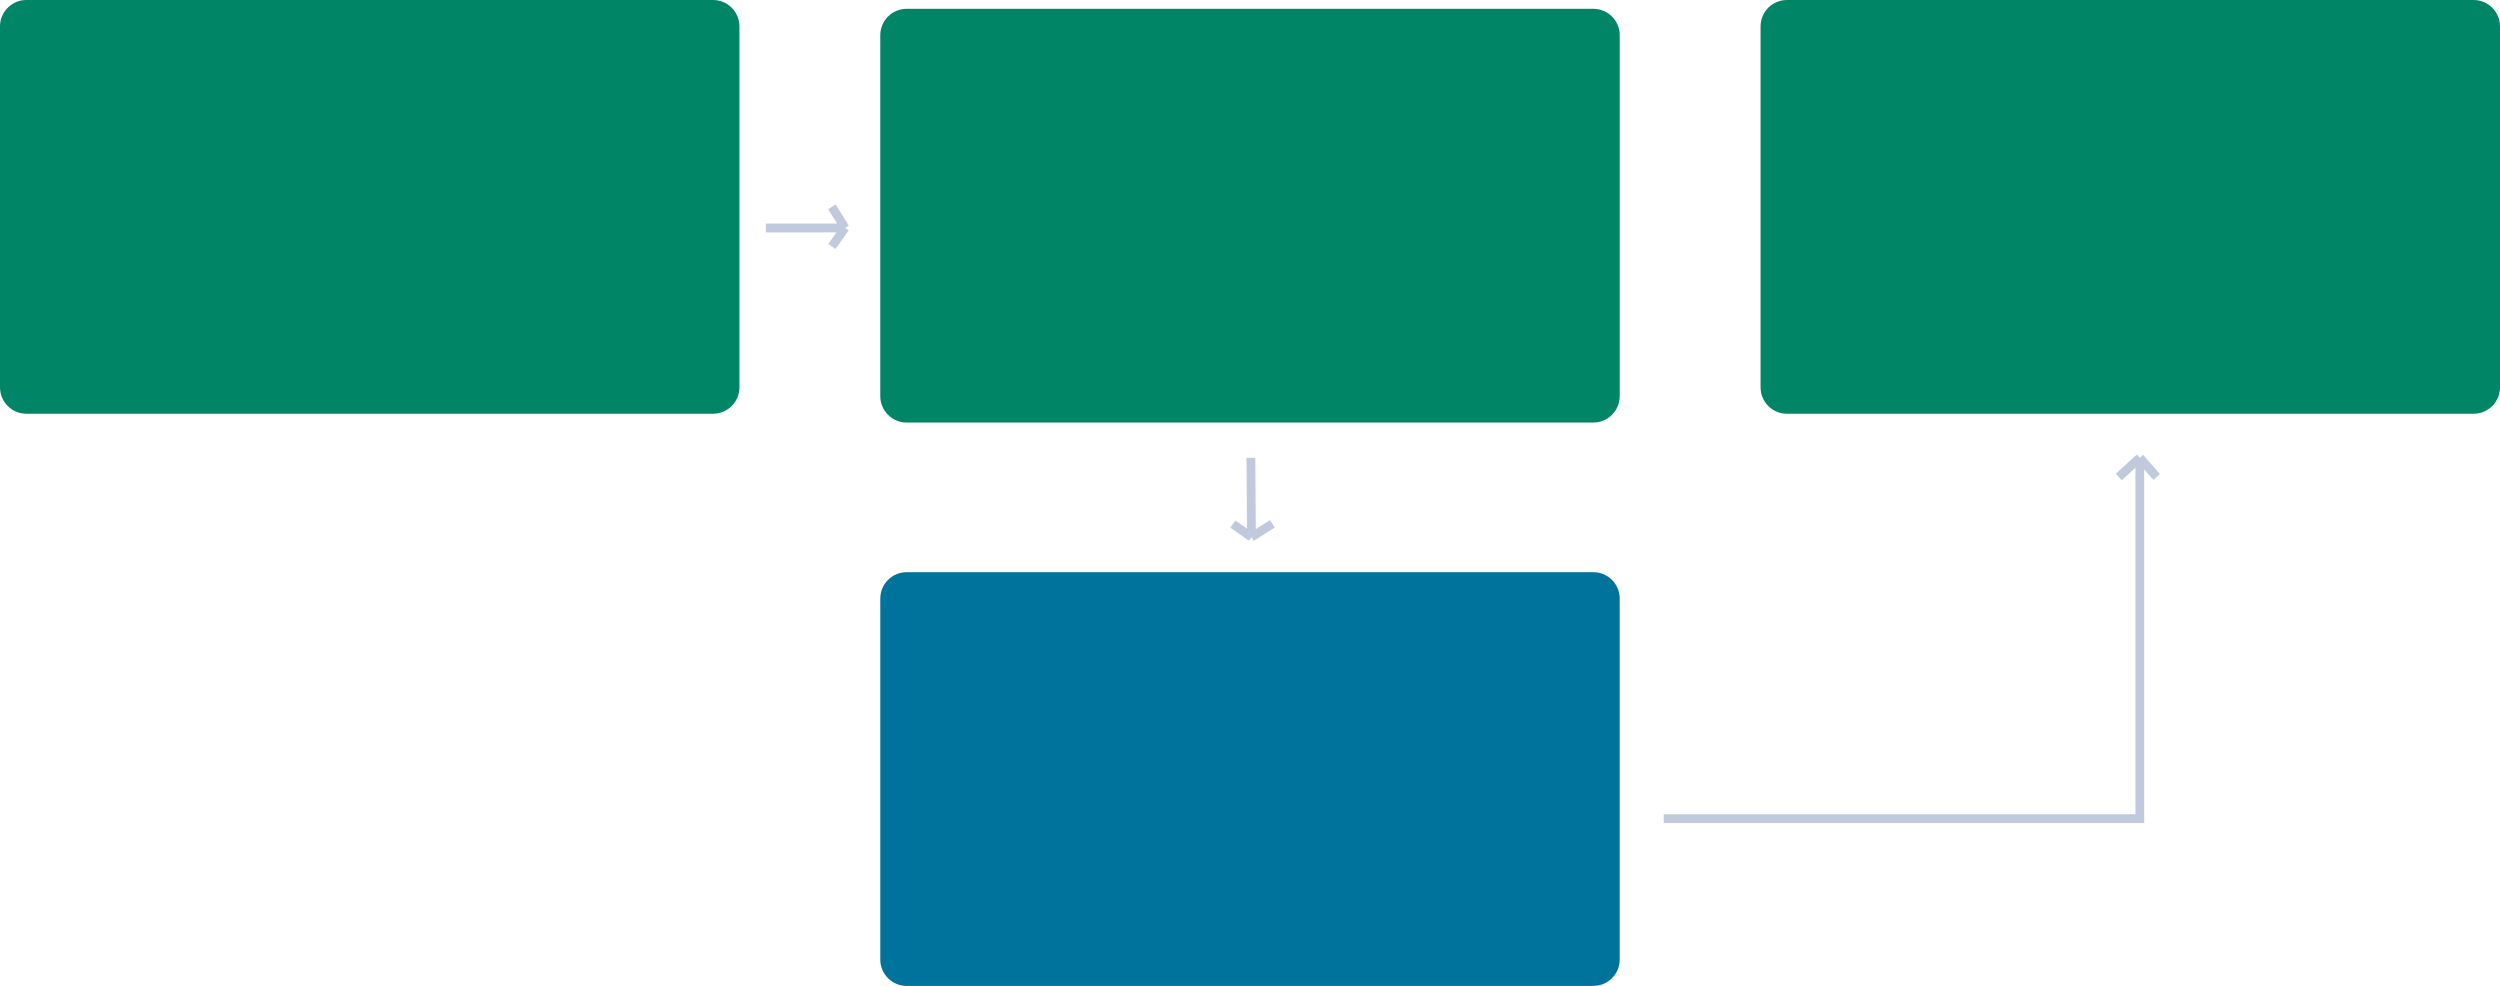
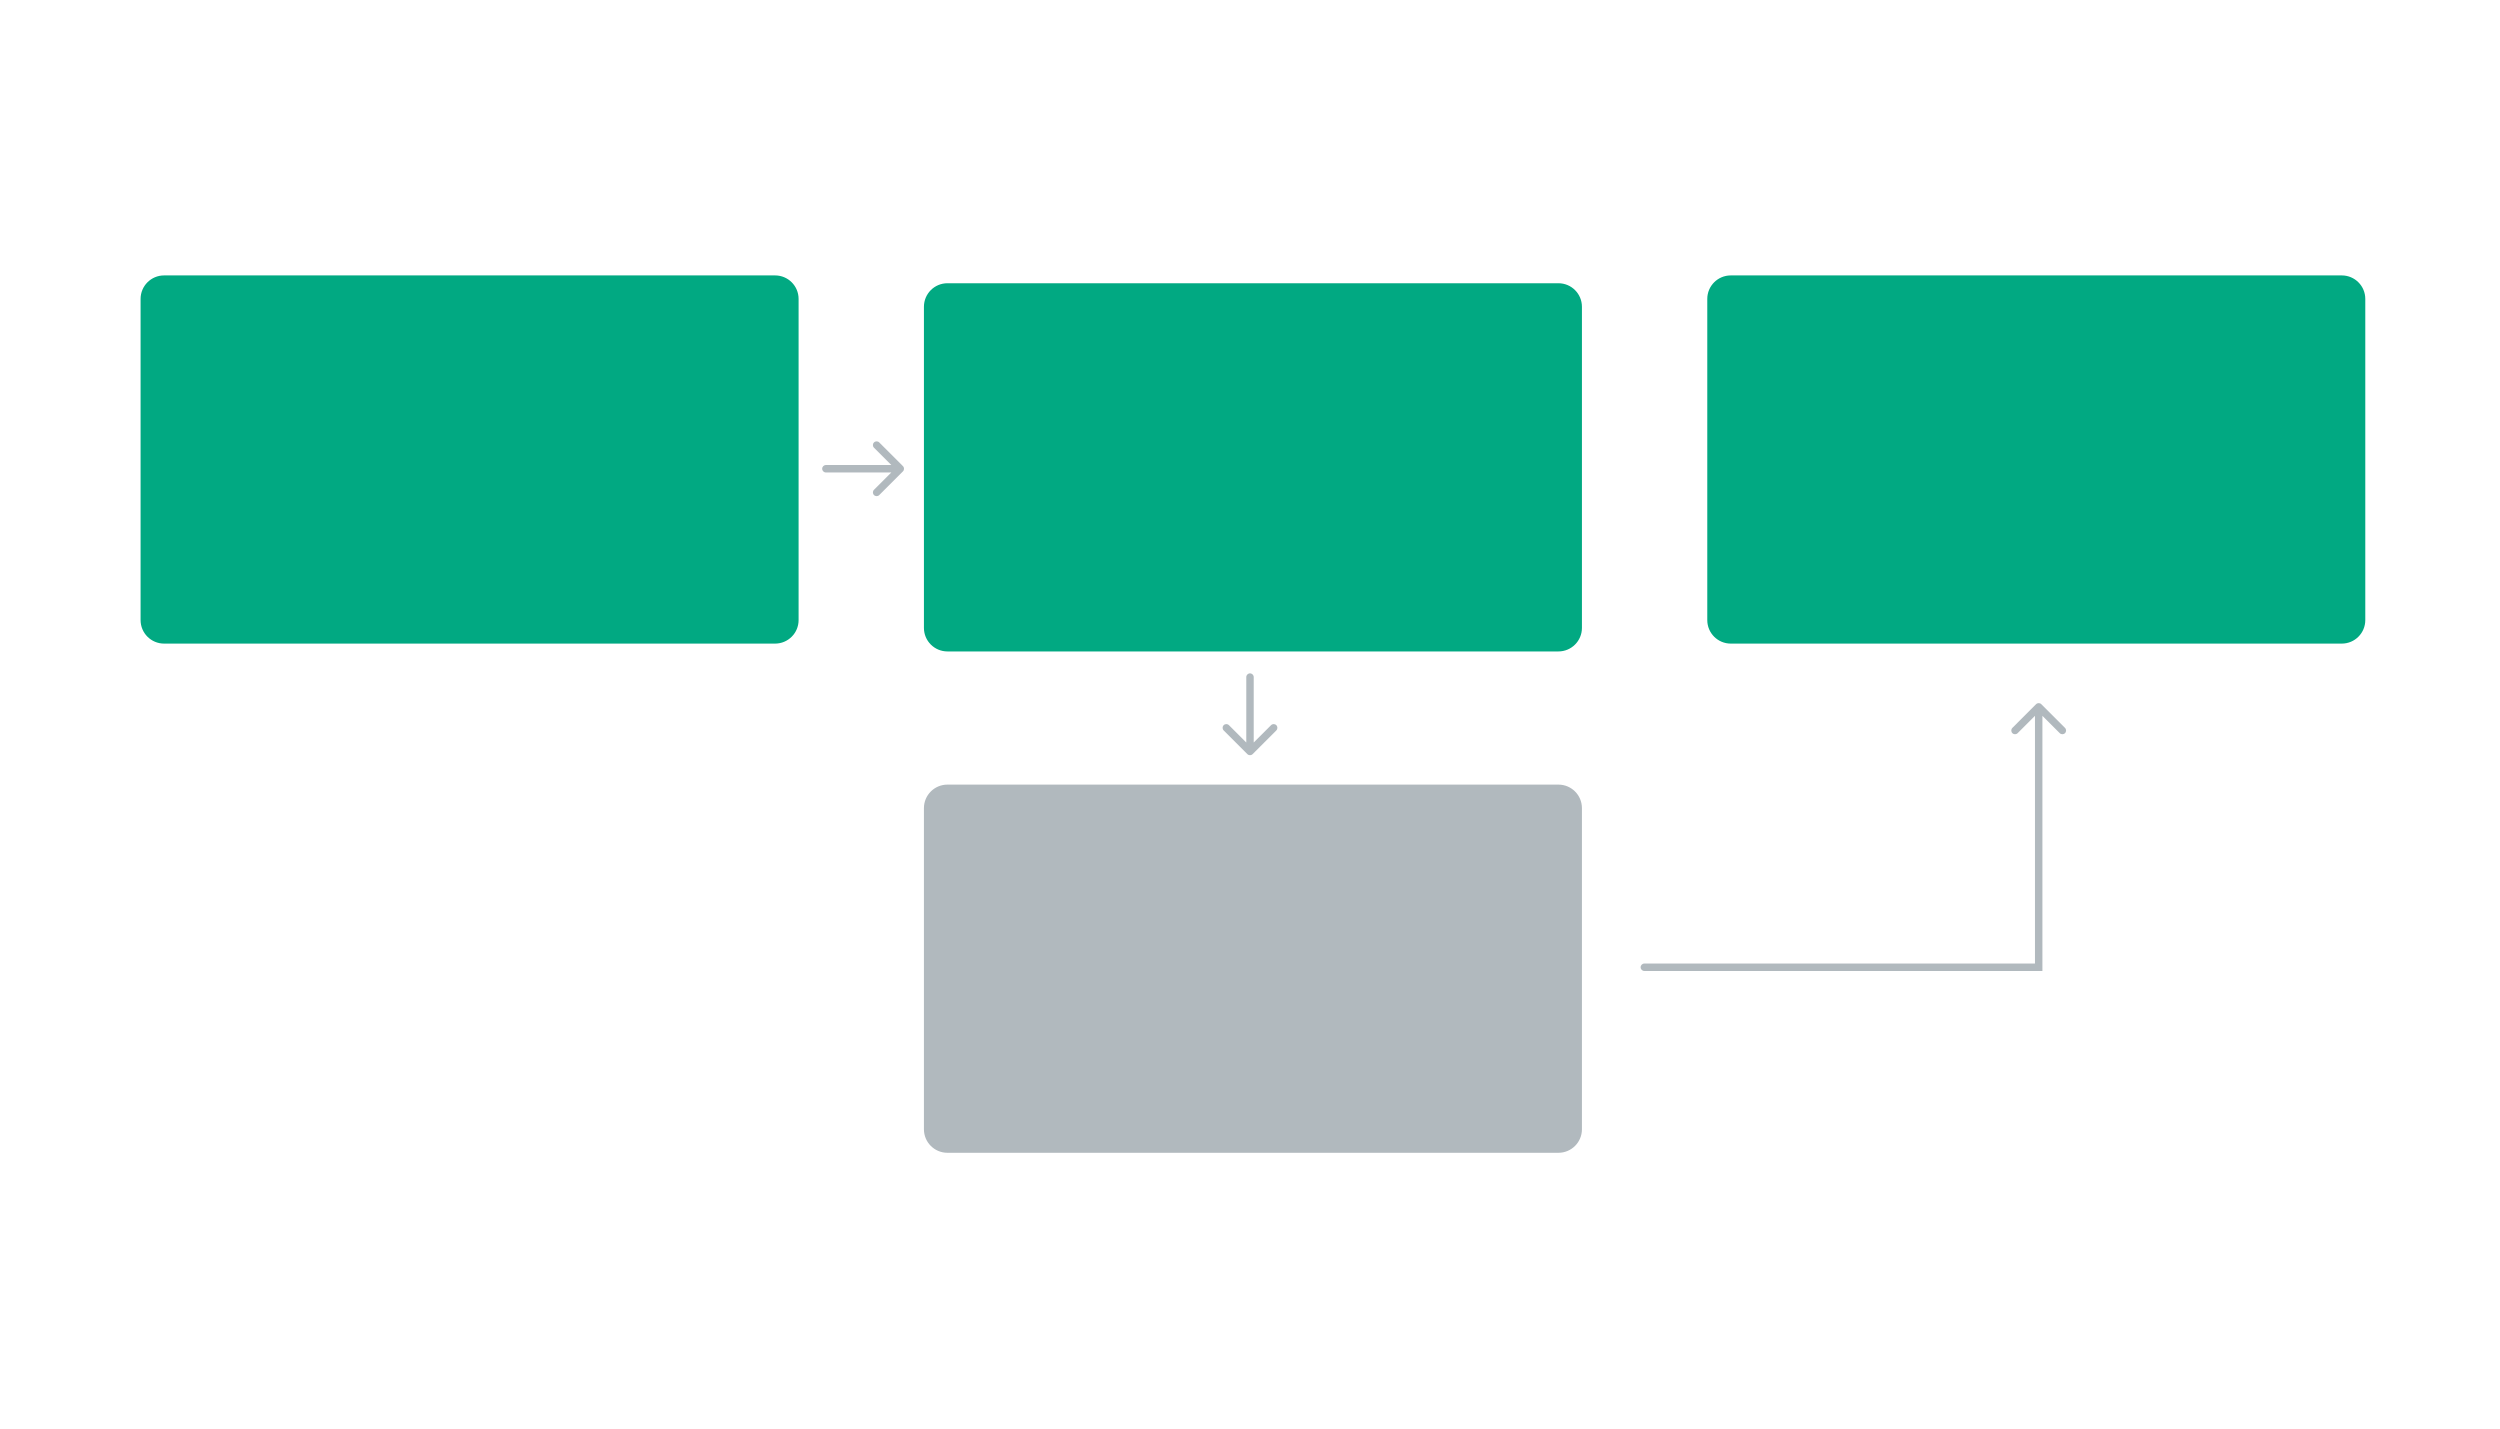
- <svg xmlns="http://www.w3.org/2000/svg" width="284" height="112" viewBox="0 0 284 112" fill="none">
-   <rect width="84" height="47" rx="3" fill="#008567" />
-   <rect x="100" y="1" width="84" height="47" rx="3" fill="#008567" />
-   <rect x="200" width="84" height="47" rx="3" fill="#008567" />
-   <rect x="100" y="65" width="84" height="47" rx="3" fill="#00739D" />
-   <path d="M87 25.897H96M96 25.897L94.5 28M96 25.897L94.5 23.5" stroke="#C0CADC" />
-   <path d="M142.103 52.016L142.163 61.016M142.163 61.016L140.05 59.53M142.163 61.016L144.55 59.5" stroke="#C0CADC" />
-   <path d="M189 93H243.085V52M243.085 52L240.692 54.187M243.085 52L245 54.187" stroke="#C0CADC" />
+ <svg xmlns="http://www.w3.org/2000/svg" width="336" height="192" viewBox="0 0 336 192" fill="none">
+   <path d="M104.173 37.016H22.053C20.309 37.016 18.895 38.43 18.895 40.174V83.341C18.895 85.086 20.309 86.5 22.053 86.5H104.173C105.917 86.5 107.331 85.086 107.331 83.341V40.174C107.331 38.43 105.917 37.016 104.173 37.016Z" fill="#01A982" />
+   <path d="M209.454 38.068H127.334C125.59 38.068 124.176 39.483 124.176 41.227V84.394C124.176 86.138 125.59 87.553 127.334 87.553H209.454C211.198 87.553 212.612 86.138 212.612 84.394V41.227C212.612 39.483 211.198 38.068 209.454 38.068Z" fill="#01A982" />
+   <path d="M314.736 37.016H232.616C230.872 37.016 229.458 38.43 229.458 40.174V83.341C229.458 85.086 230.872 86.5 232.616 86.5H314.736C316.481 86.5 317.895 85.086 317.895 83.341V40.174C317.895 38.43 316.481 37.016 314.736 37.016Z" fill="#01A982" />
+   <path d="M111 62.5C110.724 62.5 110.5 62.724 110.5 63C110.5 63.276 110.724 63.5 111 63.5V63V62.5ZM121.354 63.354C121.549 63.158 121.549 62.842 121.354 62.646L118.172 59.465C117.976 59.269 117.66 59.269 117.464 59.465C117.269 59.66 117.269 59.976 117.464 60.172L120.293 63L117.464 65.828C117.269 66.024 117.269 66.34 117.464 66.535C117.66 66.731 117.976 66.731 118.172 66.535L121.354 63.354ZM111 63V63.5H121V63V62.5H111V63Z" fill="#B1B9BE" />
+   <path d="M221 129.5C220.724 129.5 220.5 129.724 220.5 130C220.5 130.276 220.724 130.5 221 130.5V130V129.5ZM274 130V130.5H274.5V130H274ZM274.354 94.646C274.158 94.451 273.842 94.451 273.646 94.646L270.464 97.828C270.269 98.024 270.269 98.34 270.464 98.535C270.66 98.731 270.976 98.731 271.172 98.535L274 95.707L276.828 98.535C277.024 98.731 277.34 98.731 277.536 98.535C277.731 98.34 277.731 98.024 277.536 97.828L274.354 94.646ZM221 130V130.5H274V130V129.5H221V130ZM274 130H274.5V95H274H273.5V130H274Z" fill="#B1B9BE" />
+   <path d="M168.5 91C168.5 90.724 168.276 90.5 168 90.5C167.724 90.5 167.5 90.724 167.5 91H168H168.5ZM167.646 101.354C167.842 101.549 168.158 101.549 168.354 101.354L171.536 98.172C171.731 97.976 171.731 97.66 171.536 97.465C171.34 97.269 171.024 97.269 170.828 97.465L168 100.293L165.172 97.465C164.976 97.269 164.66 97.269 164.464 97.465C164.269 97.66 164.269 97.976 164.464 98.172L167.646 101.354ZM168 91H167.5V101H168H168.5V91H168Z" fill="#B1B9BE" />
+   <path d="M209.454 105.451H127.334C125.59 105.451 124.176 106.865 124.176 108.61V151.777C124.176 153.521 125.59 154.935 127.334 154.935H209.454C211.198 154.935 212.612 153.521 212.612 151.777V108.61C212.612 106.865 211.198 105.451 209.454 105.451Z" fill="#B1B9BE" />
</svg>
